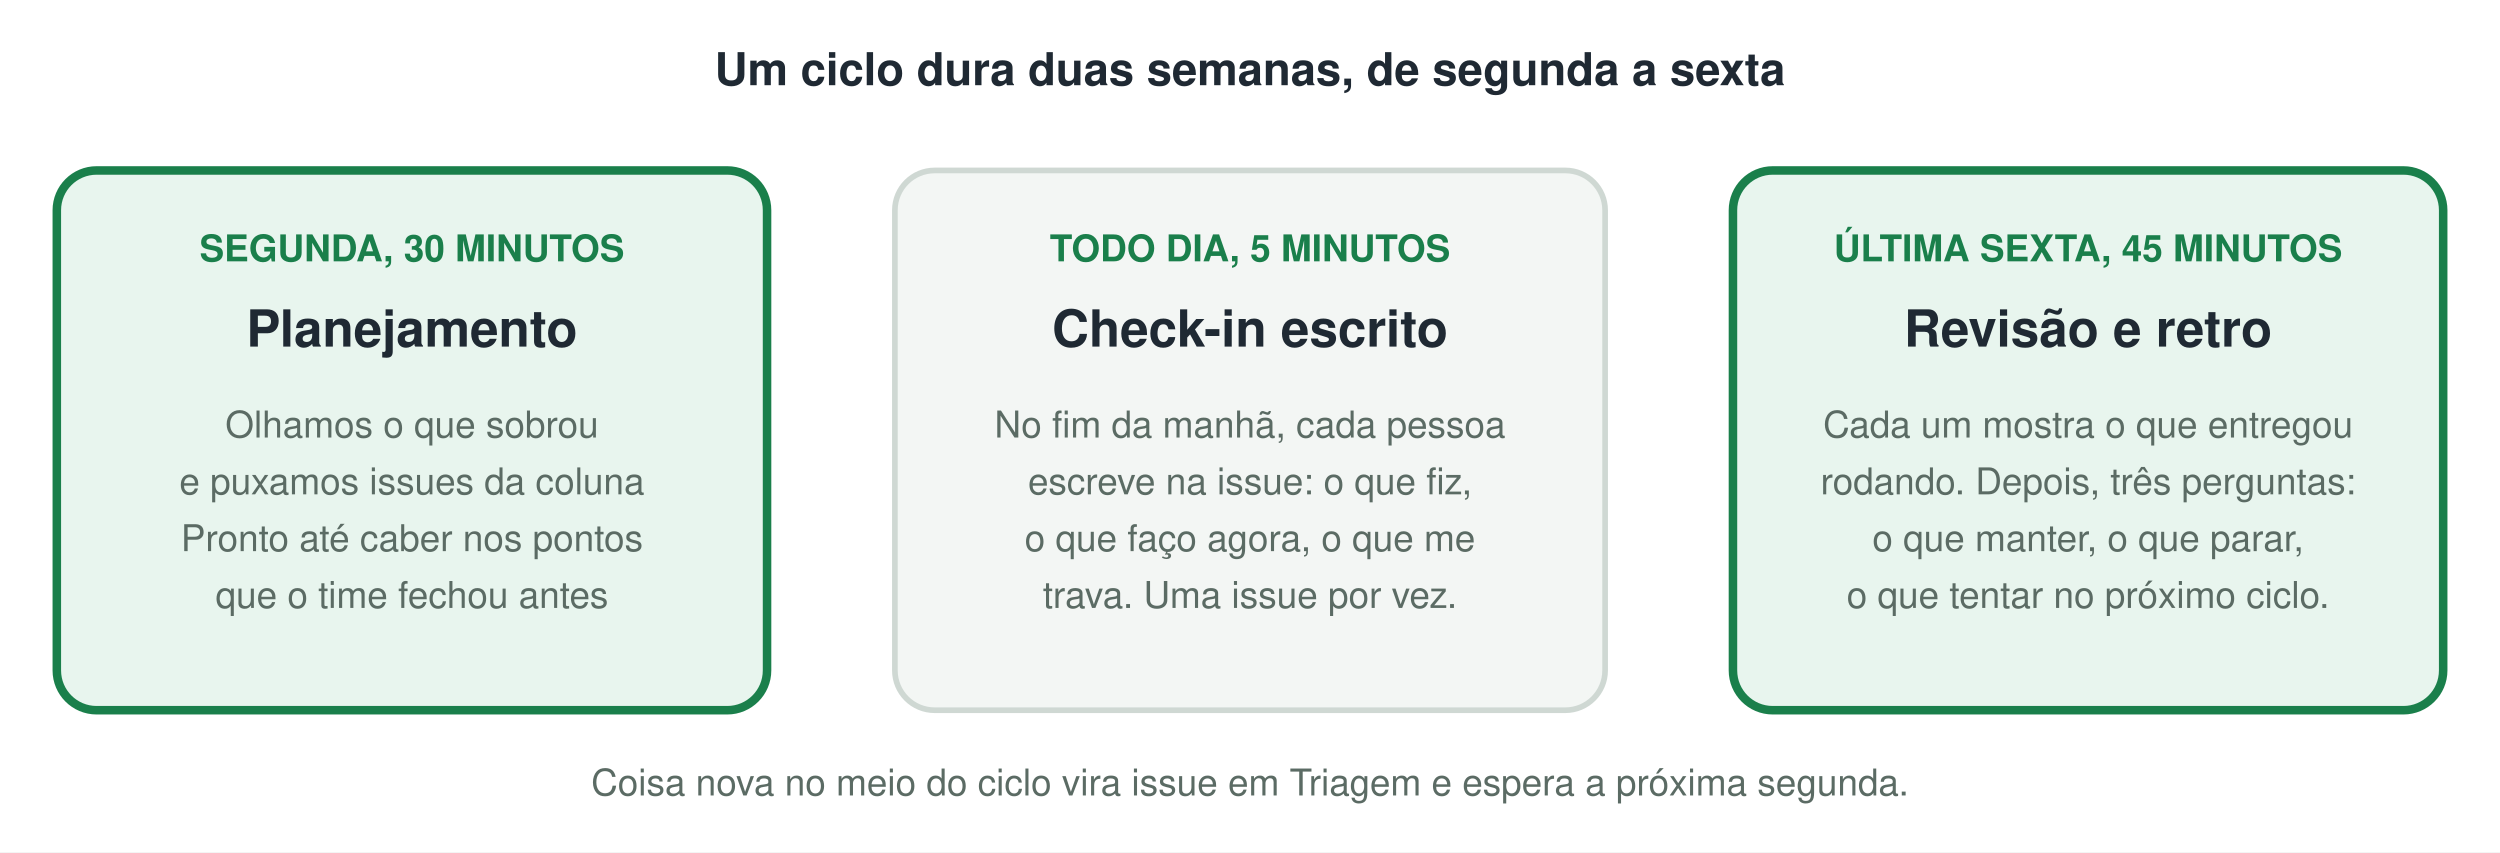
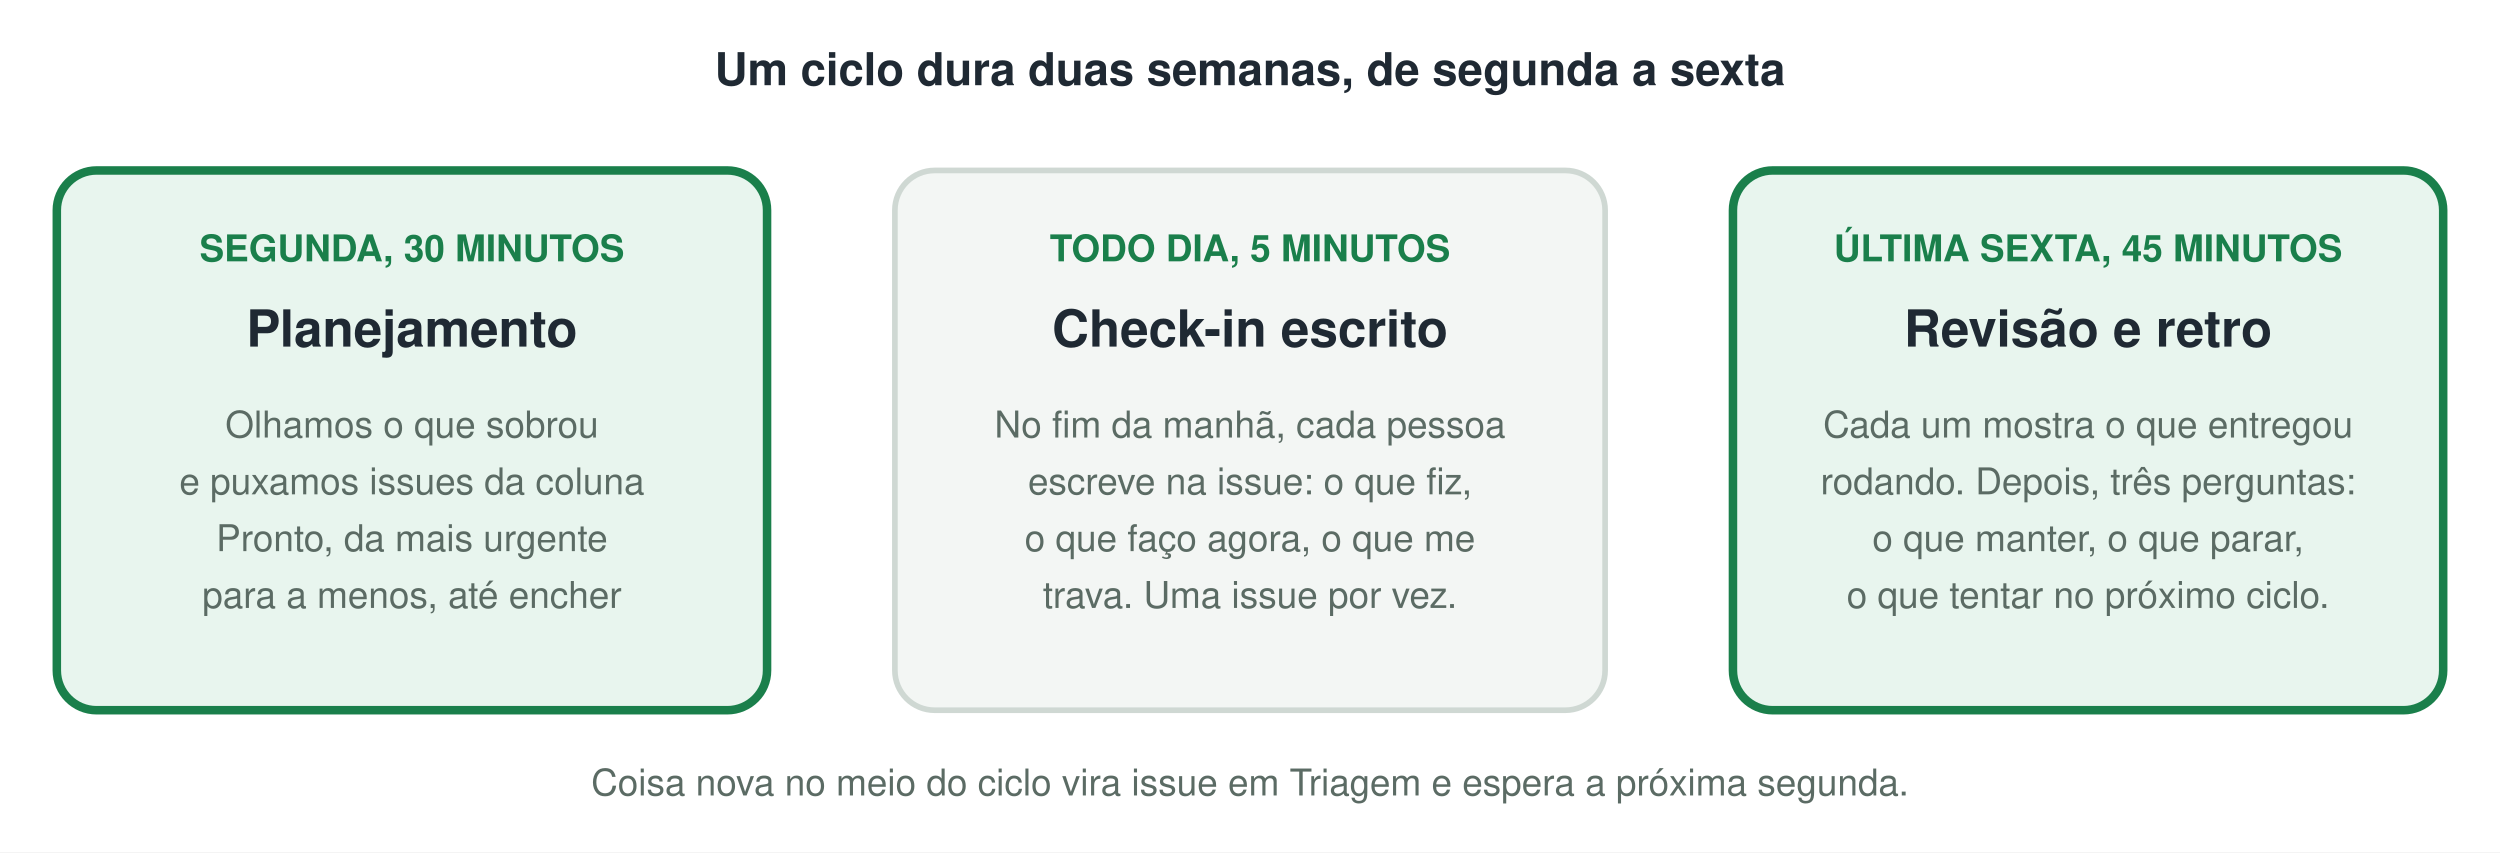
<svg xmlns="http://www.w3.org/2000/svg" viewBox="0 0 880 300" font-family="-apple-system, 'Segoe UI', Helvetica, Arial, sans-serif">
  <rect width="880" height="300" fill="#ffffff" />
  <g font-size="13" fill="#5b6b64" text-anchor="middle">
    <text x="440" y="30" font-size="16" font-weight="700" fill="#1f2933">Um ciclo dura duas semanas, de segunda a sexta</text>
    <rect x="20" y="60" width="250" height="190" rx="14" fill="#e8f5ee" stroke="#1a7f4b" stroke-width="3" />
    <text x="145" y="92" font-size="13" font-weight="700" fill="#1a7f4b">SEGUNDA, 30 MINUTOS</text>
    <text x="145" y="122" font-size="18" font-weight="700" fill="#1f2933">Planejamento</text>
    <text x="145" y="154">Olhamos o que sobrou</text>
    <text x="145" y="174">e puxamos issues da coluna</text>
-     <text x="145" y="194">Pronto até caber nos pontos</text>
-     <text x="145" y="214">que o time fechou antes</text>
+     <text x="145" y="194">Pronto, da mais urgente</text>
+     <text x="145" y="214">para a menos, até encher</text>
    <rect x="315" y="60" width="250" height="190" rx="14" fill="#f3f6f4" stroke="#cfd8d3" stroke-width="2" />
    <text x="440" y="92" font-size="13" font-weight="700" fill="#1a7f4b">TODO DIA, 5 MINUTOS</text>
    <text x="440" y="122" font-size="18" font-weight="700" fill="#1f2933">Check-in escrito</text>
    <text x="440" y="154">No fim da manhã, cada pessoa</text>
    <text x="440" y="174">escreve na issue: o que fiz,</text>
    <text x="440" y="194">o que faço agora, o que me</text>
    <text x="440" y="214">trava. Uma issue por vez.</text>
    <rect x="610" y="60" width="250" height="190" rx="14" fill="#e8f5ee" stroke="#1a7f4b" stroke-width="3" />
    <text x="735" y="92" font-size="13" font-weight="700" fill="#1a7f4b">ÚLTIMA SEXTA, 45 MINUTOS</text>
    <text x="735" y="122" font-size="18" font-weight="700" fill="#1f2933">Revisão e retro</text>
    <text x="735" y="154">Cada um mostra o que entregou</text>
    <text x="735" y="174">rodando. Depois, três perguntas:</text>
    <text x="735" y="194">o que manter, o que parar,</text>
    <text x="735" y="214">o que tentar no próximo ciclo.</text>
  </g>
  <text x="440" y="280" text-anchor="middle" font-size="13" fill="#5b6b64">Coisa nova no meio do ciclo vira issue em Triagem e espera a próxima segunda.</text>
</svg>
